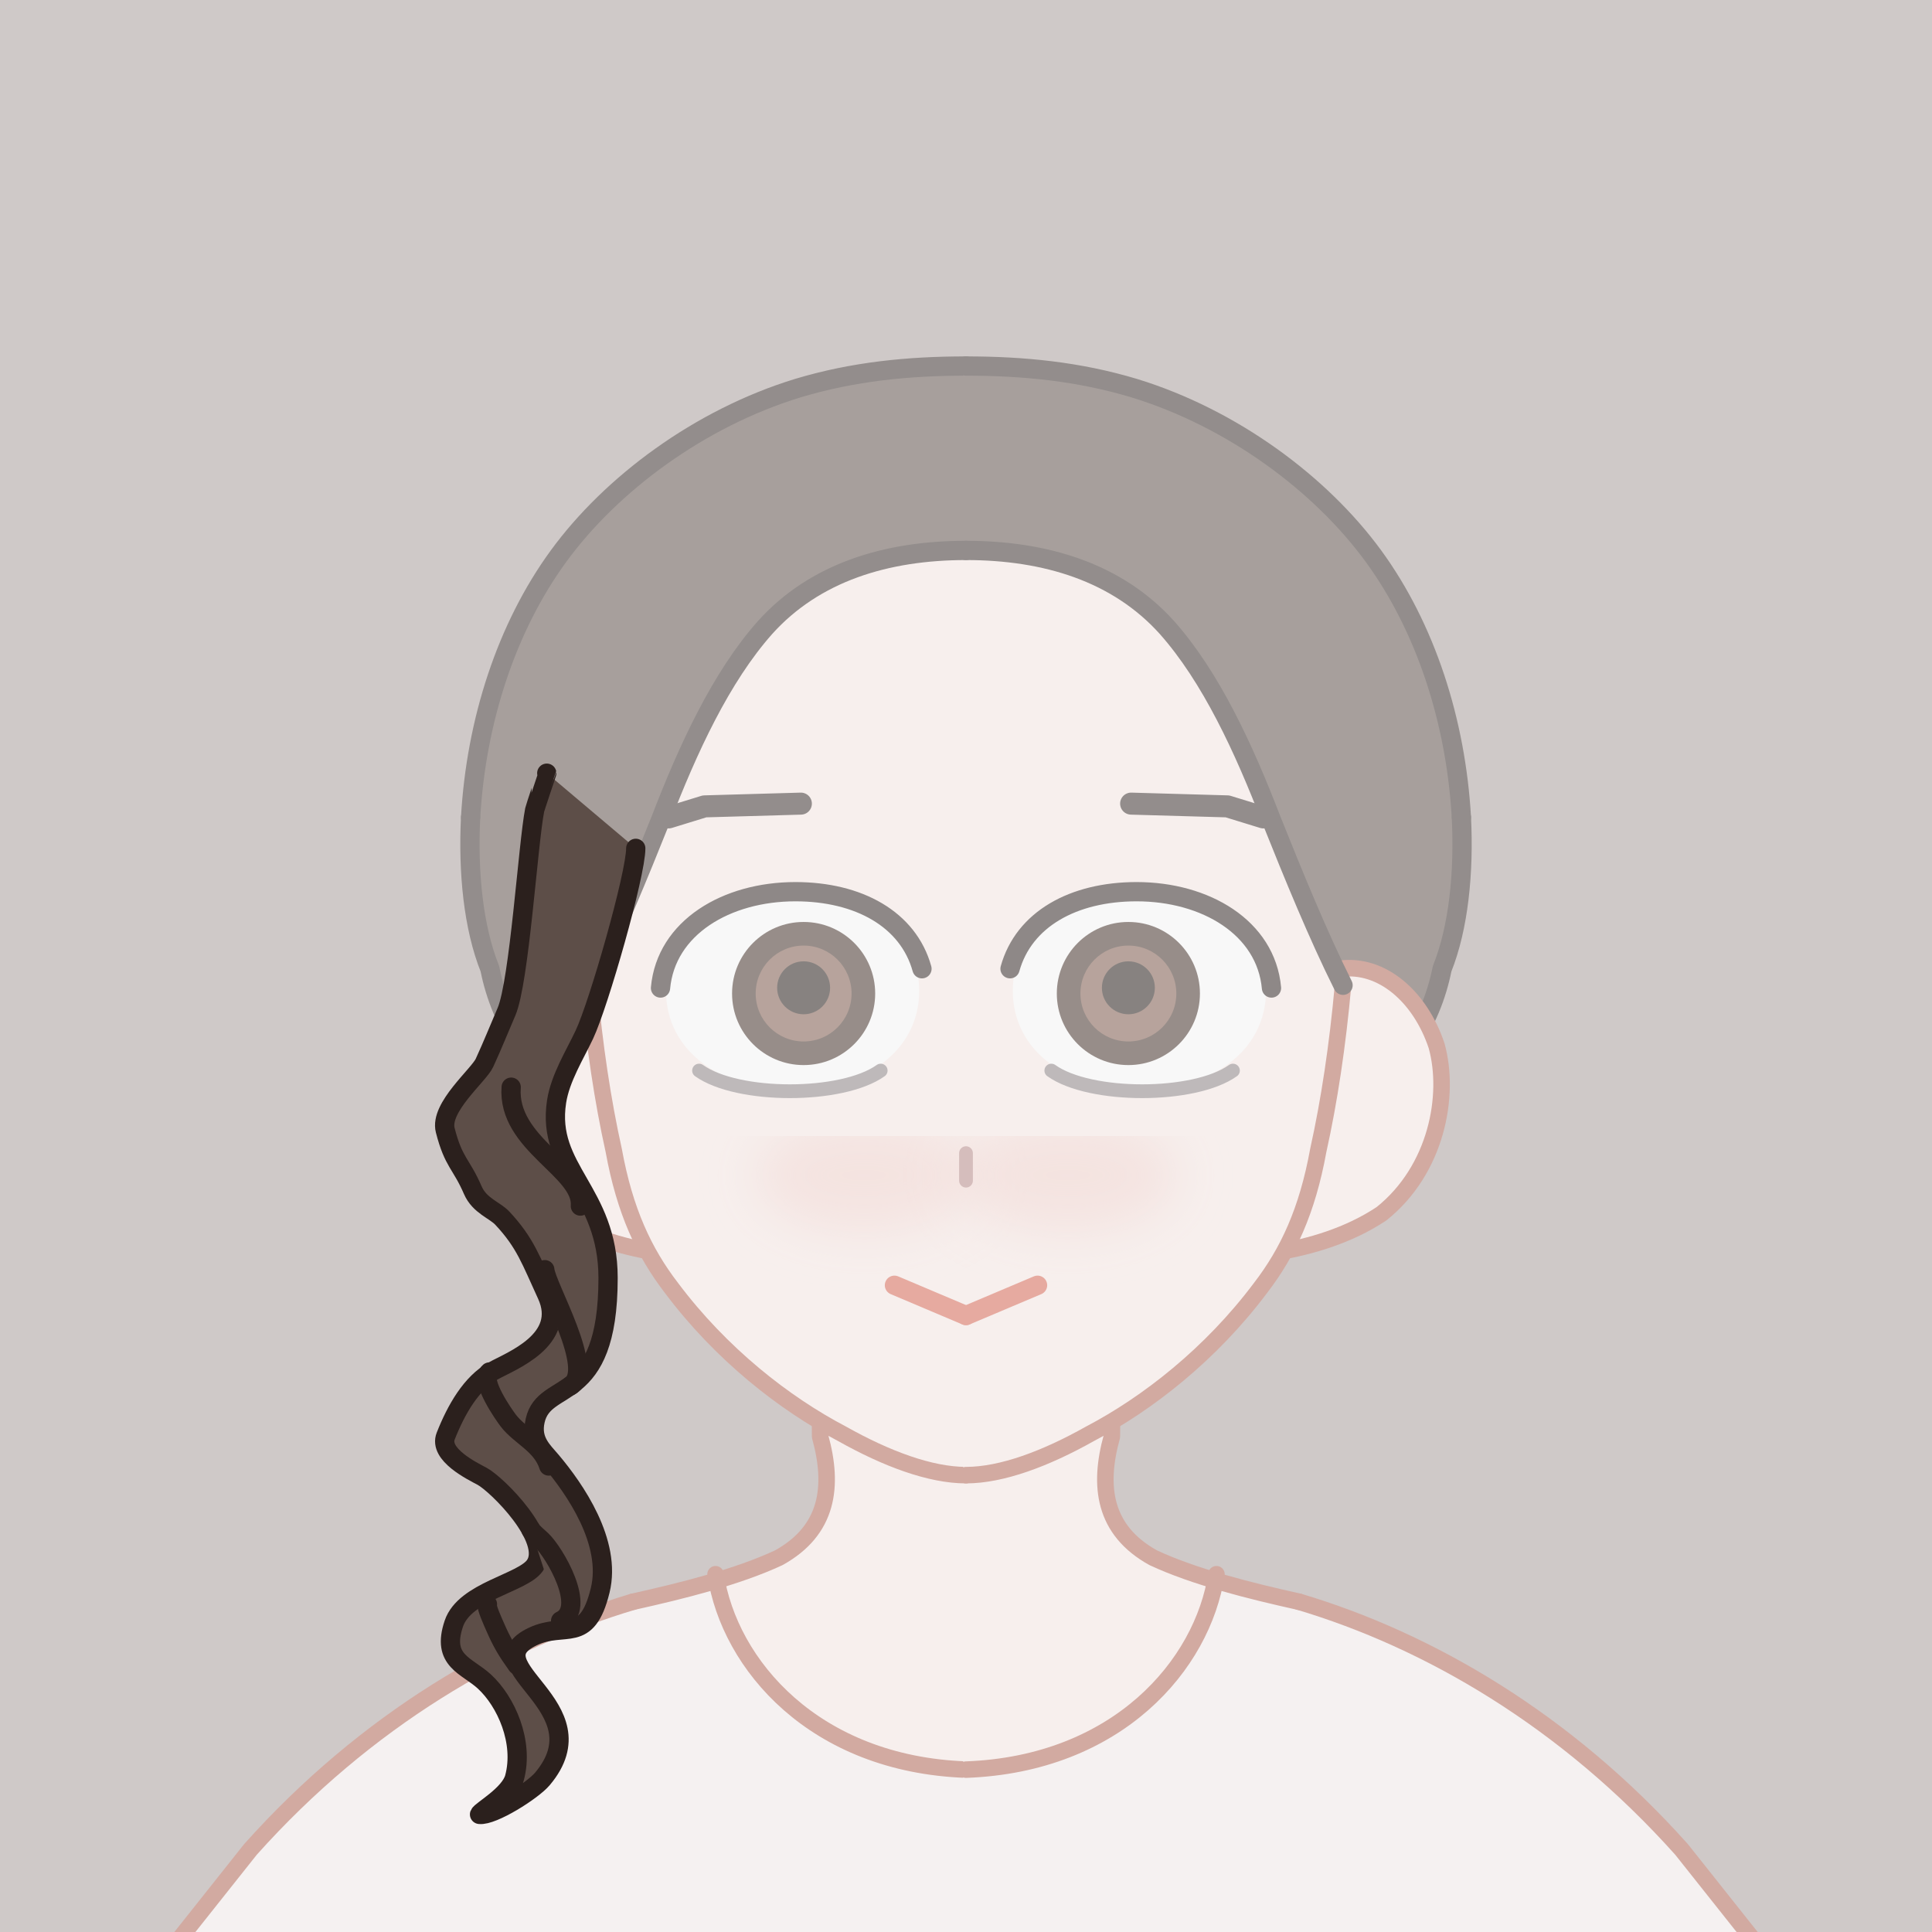
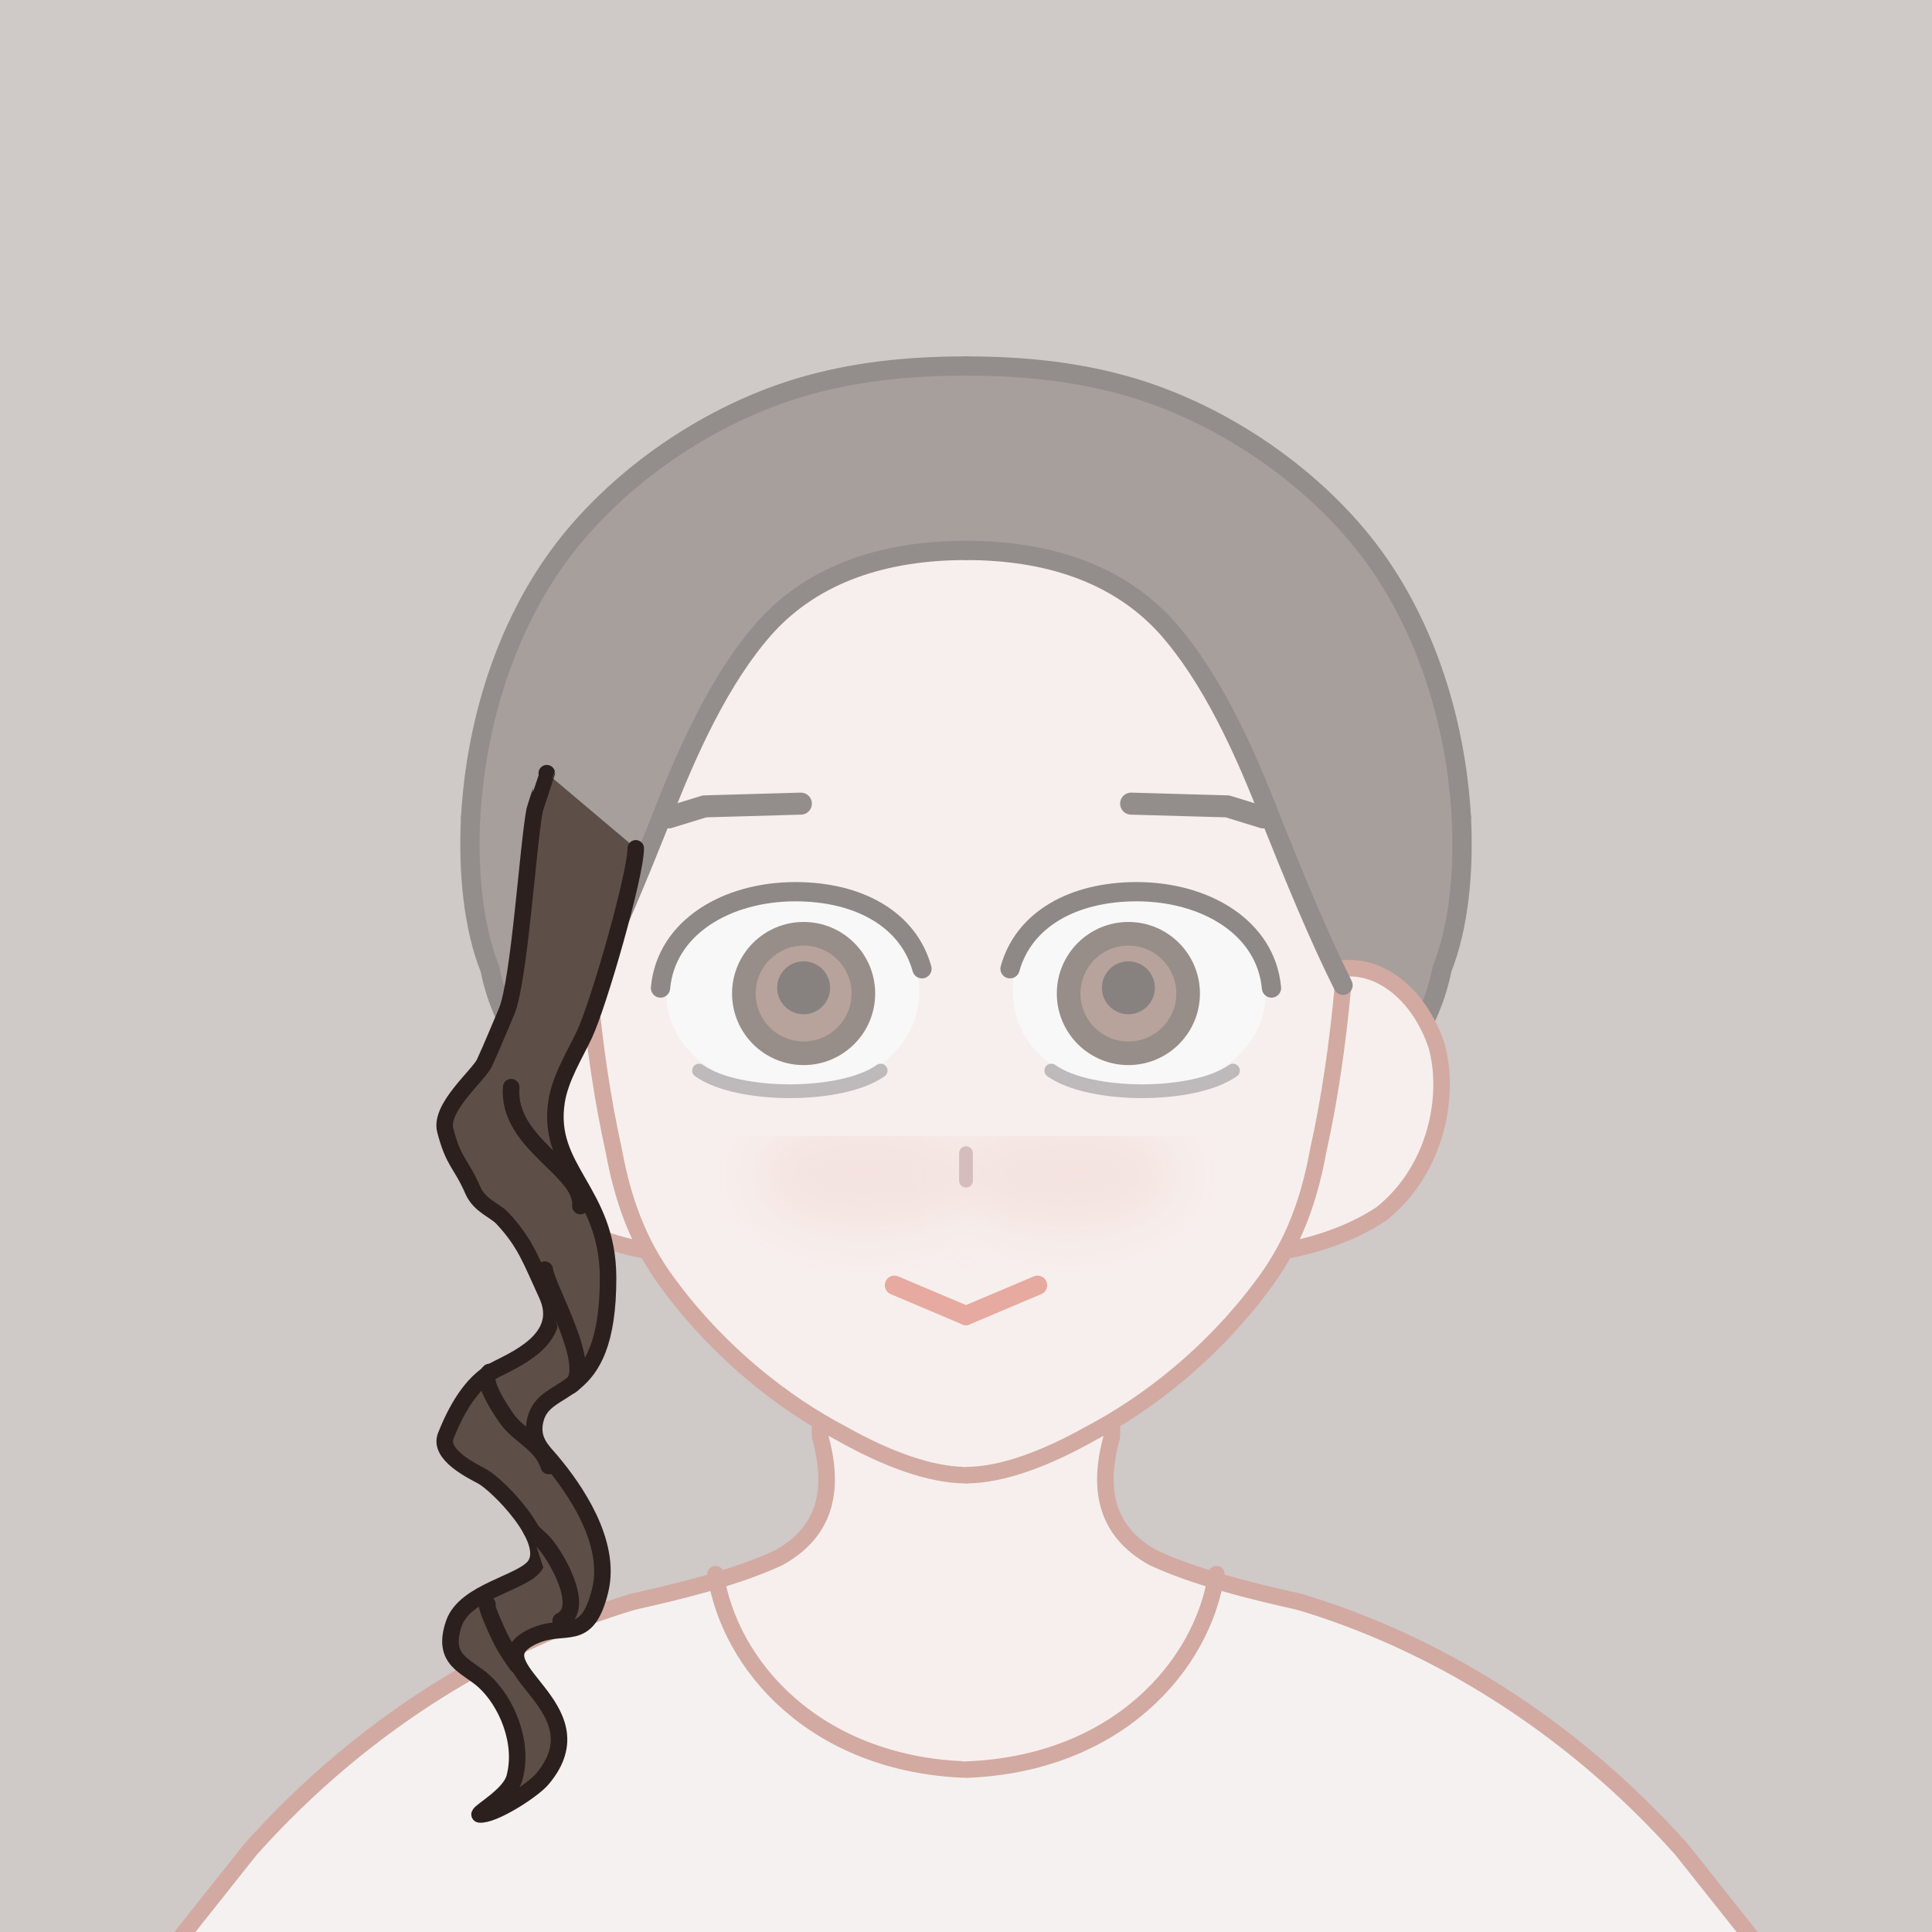
<svg xmlns="http://www.w3.org/2000/svg" width="702" height="702" viewBox="0 0 702 702">
  <defs>
    <clipPath id="clip-path-1">
      <path d="M242 412.78 L386 412.78 L386 518.49 L242 518.49 Z" />
    </clipPath>
    <filter id="filter-1" filterUnits="userSpaceOnUse" x="245" y="377" width="138" height="100" color-interpolation-filters="sRGB">
      <feGaussianBlur in="SourceGraphic" stdDeviation="9" color-interpolation-filters="linearRGB" />
    </filter>
    <clipPath id="clip-path-2">
      <path d="M460 412.78 L316 412.78 L316 518.49 L460 518.49 Z" />
    </clipPath>
    <filter id="filter-2" filterUnits="userSpaceOnUse" x="319" y="377" width="138" height="100" color-interpolation-filters="sRGB">
      <feGaussianBlur in="SourceGraphic" stdDeviation="9" color-interpolation-filters="linearRGB" />
    </filter>
    <clipPath id="clip-path-3">
      <path d="M242 371.95 C242 341.19 262 326 288 326 C314 326 334 341.19 334 371.95 C334 402.71 314 422.29 288 422.29 C262 422.29 242 402.71 242 371.95 Z" />
    </clipPath>
    <clipPath id="clip-path-4">
      <path d="M460 371.95 C460 341.19 440 326 414 326 C388 326 368 341.19 368 371.95 C368 402.71 388 422.29 414 422.29 C440 422.29 460 402.71 460 371.95 Z" />
    </clipPath>
  </defs>
  <g id="_ref">
    <g opacity="0.5">
      <rect x="0" y="0" width="702" height="702" fill="#ada19f" />
      <g data-layer="body">
        <g>
          <path d="M260 573 L230 582 C183 596 133 625 91 672 L60 712 L352 712 L352 643 C296 641 265 605 260 573 Z" fill="#f9f2f1" />
          <path d="M296 490 L298 522 C303 540 301 556 283 566 L260 573 C265 605 296 641 352 643 L352 490 Z" fill="#fdeeea" />
          <path d="M230 582 C183 596 133 625 91 672 L64 706" fill="none" stroke="#b46352" stroke-width="6" stroke-linecap="round" stroke-linejoin="round" />
          <path d="M296 500 C298 510 298 516 298 522 C303 540 301 556 283 566 C268 573 248 578 230 582" fill="none" stroke="#b46352" stroke-width="6" stroke-linecap="round" stroke-linejoin="round" />
          <path d="M260 572 C265 605 296 641 351 643" fill="none" stroke="#b46352" stroke-width="6" stroke-linecap="round" stroke-linejoin="round" />
        </g>
        <g>
          <path d="M442 573 L472 582 C519 596 569 625 611 672 L642 712 L350 712 L350 643 C406 641 437 605 442 573 Z" fill="#f9f2f1" />
          <path d="M406 490 L404 522 C399 540 401 556 419 566 L442 573 C437 605 406 641 350 643 L350 490 Z" fill="#fdeeea" />
          <path d="M472 582 C519 596 569 625 611 672 L638 706" fill="none" stroke="#b46352" stroke-width="6" stroke-linecap="round" stroke-linejoin="round" />
          <path d="M406 500 C404 510 404 516 404 522 C399 540 401 556 419 566 C434 573 454 578 472 582" fill="none" stroke="#b46352" stroke-width="6" stroke-linecap="round" stroke-linejoin="round" />
          <path d="M442 572 C437 605 406 641 351 643" fill="none" stroke="#b46352" stroke-width="6" stroke-linecap="round" stroke-linejoin="round" />
        </g>
      </g>
      <g data-layer="hairBase">
        <g>
          <path d="M352 133 L351 133 C330 133 310 135 290 141 C254 152 222 176 203 202 C184 228 173 262 171 297 C170 317 172 337 178 352 C180 362 184 372 190 380 L198 386 L352 386 Z" fill="#5d4e48" />
          <path d="M351 133 C330 133 310 135 290 141 C254 152 222 176 203 202 C184 228 173 262 171 297" fill="none" stroke="#352a27" stroke-width="7" stroke-linecap="round" stroke-linejoin="round" />
          <path d="M171 297 C170 317 172 337 178 352 C180 362 184 372 190 380" fill="none" stroke="#352a27" stroke-width="7" stroke-linecap="round" stroke-linejoin="round" />
        </g>
        <g>
          <path d="M350 133 L351 133 C372 133 392 135 412 141 C448 152 480 176 499 202 C518 228 529 262 531 297 C532 317 530 337 524 352 C522 362 518 372 512 380 L504 386 L350 386 Z" fill="#5d4e48" />
          <path d="M351 133 C372 133 392 135 412 141 C448 152 480 176 499 202 C518 228 529 262 531 297" fill="none" stroke="#352a27" stroke-width="7" stroke-linecap="round" stroke-linejoin="round" />
          <path d="M531 297 C532 317 530 337 524 352 C522 362 518 372 512 380" fill="none" stroke="#352a27" stroke-width="7" stroke-linecap="round" stroke-linejoin="round" />
        </g>
      </g>
      <g data-layer="ear">
        <g>
          <path d="M215 352 C200 350 186 362 180 380 C175 398 180 425 200 441 C212 449 226 453 238 455 L225 380 Z" fill="#fdeeea" />
          <path d="M215 352 C200 350 186 362 180 380 C175 398 180 425 200 441 C212 449 226 453 238 455" fill="none" stroke="#b46352" stroke-width="6" stroke-linecap="round" stroke-linejoin="round" />
        </g>
        <g>
          <path d="M487 352 C502 350 516 362 522 380 C527 398 522 425 502 441 C490 449 476 453 464 455 L477 380 Z" fill="#fdeeea" />
          <path d="M487 352 C502 350 516 362 522 380 C527 398 522 425 502 441 C490 449 476 453 464 455" fill="none" stroke="#b46352" stroke-width="6" stroke-linecap="round" stroke-linejoin="round" />
        </g>
      </g>
      <g data-layer="face">
        <g>
          <path d="M352 200 L351 200 C322 200 296 208 278 228 C262 246 250 272 240 298 C232 318 223 340 214 358 C216 380 219 400 223 418 C227 440 234 455 244 468 C262 492 285 510 306 521 C322 530 338 536 351 536 L352 536 Z" fill="#fdeeea" />
          <path d="M214 358 C216 380 219 400 223 418 C227 440 234 455 244 468 C262 492 285 510 306 521 C322 530 338 536 351 536" fill="none" stroke="#b46352" stroke-width="6" stroke-linecap="round" stroke-linejoin="round" />
        </g>
        <g>
          <path d="M350 200 L351 200 C380 200 406 208 424 228 C440 246 452 272 462 298 C470 318 479 340 488 358 C486 380 483 400 479 418 C475 440 468 455 458 468 C440 492 417 510 396 521 C380 530 364 536 351 536 L350 536 Z" fill="#fdeeea" />
          <path d="M488 358 C486 380 483 400 479 418 C475 440 468 455 458 468 C440 492 417 510 396 521 C380 530 364 536 351 536" fill="none" stroke="#b46352" stroke-width="6" stroke-linecap="round" stroke-linejoin="round" />
        </g>
      </g>
      <g data-layer="makeup">
        <g clip-path="url(#clip-path-1)">
          <g filter="url(#filter-1)">
            <ellipse cx="314" cy="427" rx="40" ry="21" fill="#f3bfb8" opacity="0.5" />
          </g>
        </g>
        <g clip-path="url(#clip-path-2)">
          <g filter="url(#filter-2)">
            <ellipse cx="388" cy="427" rx="40" ry="21" fill="#f3bfb8" opacity="0.5" />
          </g>
        </g>
      </g>
      <g data-layer="mouth">
        <line x1="325" y1="467" x2="351" y2="478" fill="none" stroke="#dc6450" stroke-width="7" stroke-linecap="round" stroke-linejoin="round" />
        <line x1="377" y1="467" x2="351" y2="478" fill="none" stroke="#dc6450" stroke-width="7" stroke-linecap="round" stroke-linejoin="round" />
        <line x1="351" y1="419" x2="351" y2="429" fill="none" stroke="#b98a88" stroke-width="5" stroke-linecap="round" />
      </g>
      <g data-layer="eye">
        <path d="M242 360 C242 338 262 326 288 326 C314 326 334 338 334 360 C334 382 314 396 288 396 C262 396 242 382 242 360 Z" fill="#ffffff" />
        <g clip-path="url(#clip-path-3)">
          <g>
            <circle cx="292" cy="361" r="26" fill="#3e2a22" />
            <circle cx="292" cy="361" r="17.42" fill="#7e5647" />
            <circle cx="292" cy="358.92" r="9.62" fill="#1e1410" />
          </g>
        </g>
        <g>
          <path d="M254 389 C268 399 306 399 320 389" fill="none" stroke="#8b8284" stroke-width="5" stroke-linecap="round" />
          <path d="M240 359 C242 337 264 324 289 324 C312 324 330 334 335 352" fill="none" stroke="#2b201d" stroke-width="7" stroke-linecap="round" stroke-linejoin="round" />
        </g>
        <g>
          <path d="M460 360 C460 338 440 326 414 326 C388 326 368 338 368 360 C368 382 388 396 414 396 C440 396 460 382 460 360 Z" fill="#ffffff" />
          <g clip-path="url(#clip-path-4)">
            <g>
              <circle cx="410" cy="361" r="26" fill="#3e2a22" />
              <circle cx="410" cy="361" r="17.42" fill="#7e5647" />
              <circle cx="410" cy="358.92" r="9.62" fill="#1e1410" />
            </g>
          </g>
          <g>
            <path d="M448 389 C434 399 396 399 382 389" fill="none" stroke="#8b8284" stroke-width="5" stroke-linecap="round" />
            <path d="M462 359 C460 337 438 324 413 324 C390 324 372 334 367 352" fill="none" stroke="#2b201d" stroke-width="7" stroke-linecap="round" stroke-linejoin="round" />
          </g>
        </g>
      </g>
      <g data-layer="hairLine">
        <path d="M351 200 C322 200 296 208 278 228 C262 246 250 272 240 298 C232 318 223 340 214 358" fill="none" stroke="#352a27" stroke-width="7" stroke-linecap="round" stroke-linejoin="round" />
        <path d="M351 200 C380 200 406 208 424 228 C440 246 452 272 462 298 C470 318 479 340 488 358" fill="none" stroke="#352a27" stroke-width="7" stroke-linecap="round" stroke-linejoin="round" />
      </g>
      <g data-layer="brow">
        <polyline points="243,297 256,293 291,292" fill="none" stroke="#352a27" stroke-width="8" stroke-linecap="round" stroke-linejoin="round" />
        <polyline points="459,297 446,293 411,292" fill="none" stroke="#352a27" stroke-width="8" stroke-linecap="round" stroke-linejoin="round" />
      </g>
    </g>
  </g>
  <g id="half">
-     <path d="M198.672 280.94 C198.674 280.95 194.435 293.51 194.282 294.28 C191.855 306.61 188.714 356.73 184.031 367.62 C181.082 374.47 179.212 379.25 176.036 386.19 C173.981 390.68 159.659 402.37 161.779 410.66 C164.826 422.57 167.574 422.69 171.797 432.46 C174.237 438.1 179.771 439.69 182.503 442.61 C190.947 451.61 192.986 458.1 198.672 470.39 C206.327 486.92 185.67 494.51 179.149 498.16 C171.286 502.56 165.811 512.02 161.953 521.8 C159.302 528.52 171.579 534.5 175.174 536.42 C180.548 539.29 200.925 559.48 194.361 568.85 C189.86 575.27 168.897 578.15 164.902 589.95 C160.3 603.53 169.601 605.11 175.994 610.98 C183.921 618.27 190.444 632.94 186.959 645.93 C185.292 652.15 174.731 657.91 174.243 659.27 C178.982 659.83 193.462 650.68 197.081 646.38 C219.386 619.88 171.13 605.29 193.59 594.64 C205.348 589.06 213.194 597.77 218.073 577.89 C222.378 560.35 208.768 540.9 200.339 530.9 C197.186 527.16 192.834 523.45 194.448 516.2 C197.88 500.78 220.947 511.43 220.947 464.36 C220.947 432.8 198.4 425.01 202.242 400.24 C203.57 391.68 208.896 383.22 212.324 375.94 C217.612 364.71 231.006 317.79 231.006 308.25" fill="#5d4e48" stroke="#2b201d" stroke-width="7" stroke-linecap="round" stroke-linejoin="round" />
-     <path d="M185.739 395.03 C184.179 415.75 211.943 424.95 210.887 438.23" fill="#5d4e48" stroke="#2b201d" stroke-width="7" stroke-linecap="round" stroke-linejoin="round" />
-     <path d="M197.954 461.34 C198.434 467.39 216.54 497.8 207.295 503.54" fill="#5d4e48" stroke="#2b201d" stroke-width="7" stroke-linecap="round" stroke-linejoin="round" />
-     <path d="M177.835 498.52 C174.159 501.45 183.227 514.28 184.718 516.22 C189.057 521.87 196.887 524.8 199.391 532.68" fill="#5d4e48" stroke="#2b201d" stroke-width="7" stroke-linecap="round" stroke-linejoin="round" />
-     <path d="M192.924 555.79 C192.731 556.06 196.583 559.44 196.814 559.66 C201.483 564.09 213.448 584.4 203.702 588.94" fill="#5d4e48" stroke="#2b201d" stroke-width="7" stroke-linecap="round" stroke-linejoin="round" />
-     <path d="M177.117 582.91 C176.399 583.42 179.361 589.88 179.632 590.51 C182.356 596.83 184.164 599.8 187.895 605.02" fill="#5d4e48" stroke="#2b201d" stroke-width="7" stroke-linecap="round" stroke-linejoin="round" />
+     <path d="M198.672 280.94 C198.674 280.95 194.435 293.51 194.282 294.28 C191.855 306.61 188.714 356.73 184.031 367.62 C181.082 374.47 179.212 379.25 176.036 386.19 C173.981 390.68 159.659 402.37 161.779 410.66 C164.826 422.57 167.574 422.69 171.797 432.46 C174.237 438.1 179.771 439.69 182.503 442.61 C190.947 451.61 192.986 458.1 198.672 470.39 C206.327 486.92 185.67 494.51 179.149 498.16 C171.286 502.56 165.811 512.02 161.953 521.8 C159.302 528.52 171.579 534.5 175.174 536.42 C180.548 539.29 200.925 559.48 194.361 568.85 C189.86 575.27 168.897 578.15 164.902 589.95 C160.3 603.53 169.601 605.11 175.994 610.98 C183.921 618.27 190.444 632.94 186.959 645.93 C185.292 652.15 174.731 657.91 174.243 659.27 C178.982 659.83 193.462 650.68 197.081 646.38 C219.386 619.88 171.13 605.29 193.59 594.64 C205.348 589.06 213.194 597.77 218.073 577.89 C222.378 560.35 208.768 540.9 200.339 530.9 C197.186 527.16 192.834 523.45 194.448 516.2 C197.88 500.78 220.947 511.43 220.947 464.36 C220.947 432.8 198.4 425.01 202.242 400.24 C203.57 391.68 208.896 383.22 212.324 375.94 C217.612 364.71 231.006 317.79 231.006 308.25" fill="#5d4e48" stroke="#2b201d" stroke-width="6" stroke-linecap="round" stroke-linejoin="round" />
+     <path d="M185.739 395.03 C184.179 415.75 211.943 424.95 210.887 438.23" fill="#5d4e48" stroke="#2b201d" stroke-width="6" stroke-linecap="round" stroke-linejoin="round" />
+     <path d="M197.954 461.34 C198.434 467.39 216.54 497.8 207.295 503.54" fill="#5d4e48" stroke="#2b201d" stroke-width="6" stroke-linecap="round" stroke-linejoin="round" />
+     <path d="M177.835 498.52 C174.159 501.45 183.227 514.28 184.718 516.22 C189.057 521.87 196.887 524.8 199.391 532.68" fill="#5d4e48" stroke="#2b201d" stroke-width="6" stroke-linecap="round" stroke-linejoin="round" />
+     <path d="M192.924 555.79 C192.731 556.06 196.583 559.44 196.814 559.66 C201.483 564.09 213.448 584.4 203.702 588.94" fill="#5d4e48" stroke="#2b201d" stroke-width="6" stroke-linecap="round" stroke-linejoin="round" />
+     <path d="M177.117 582.91 C176.399 583.42 179.361 589.88 179.632 590.51 C182.356 596.83 184.164 599.8 187.895 605.02" fill="#5d4e48" stroke="#2b201d" stroke-width="6" stroke-linecap="round" stroke-linejoin="round" />
  </g>
</svg>
